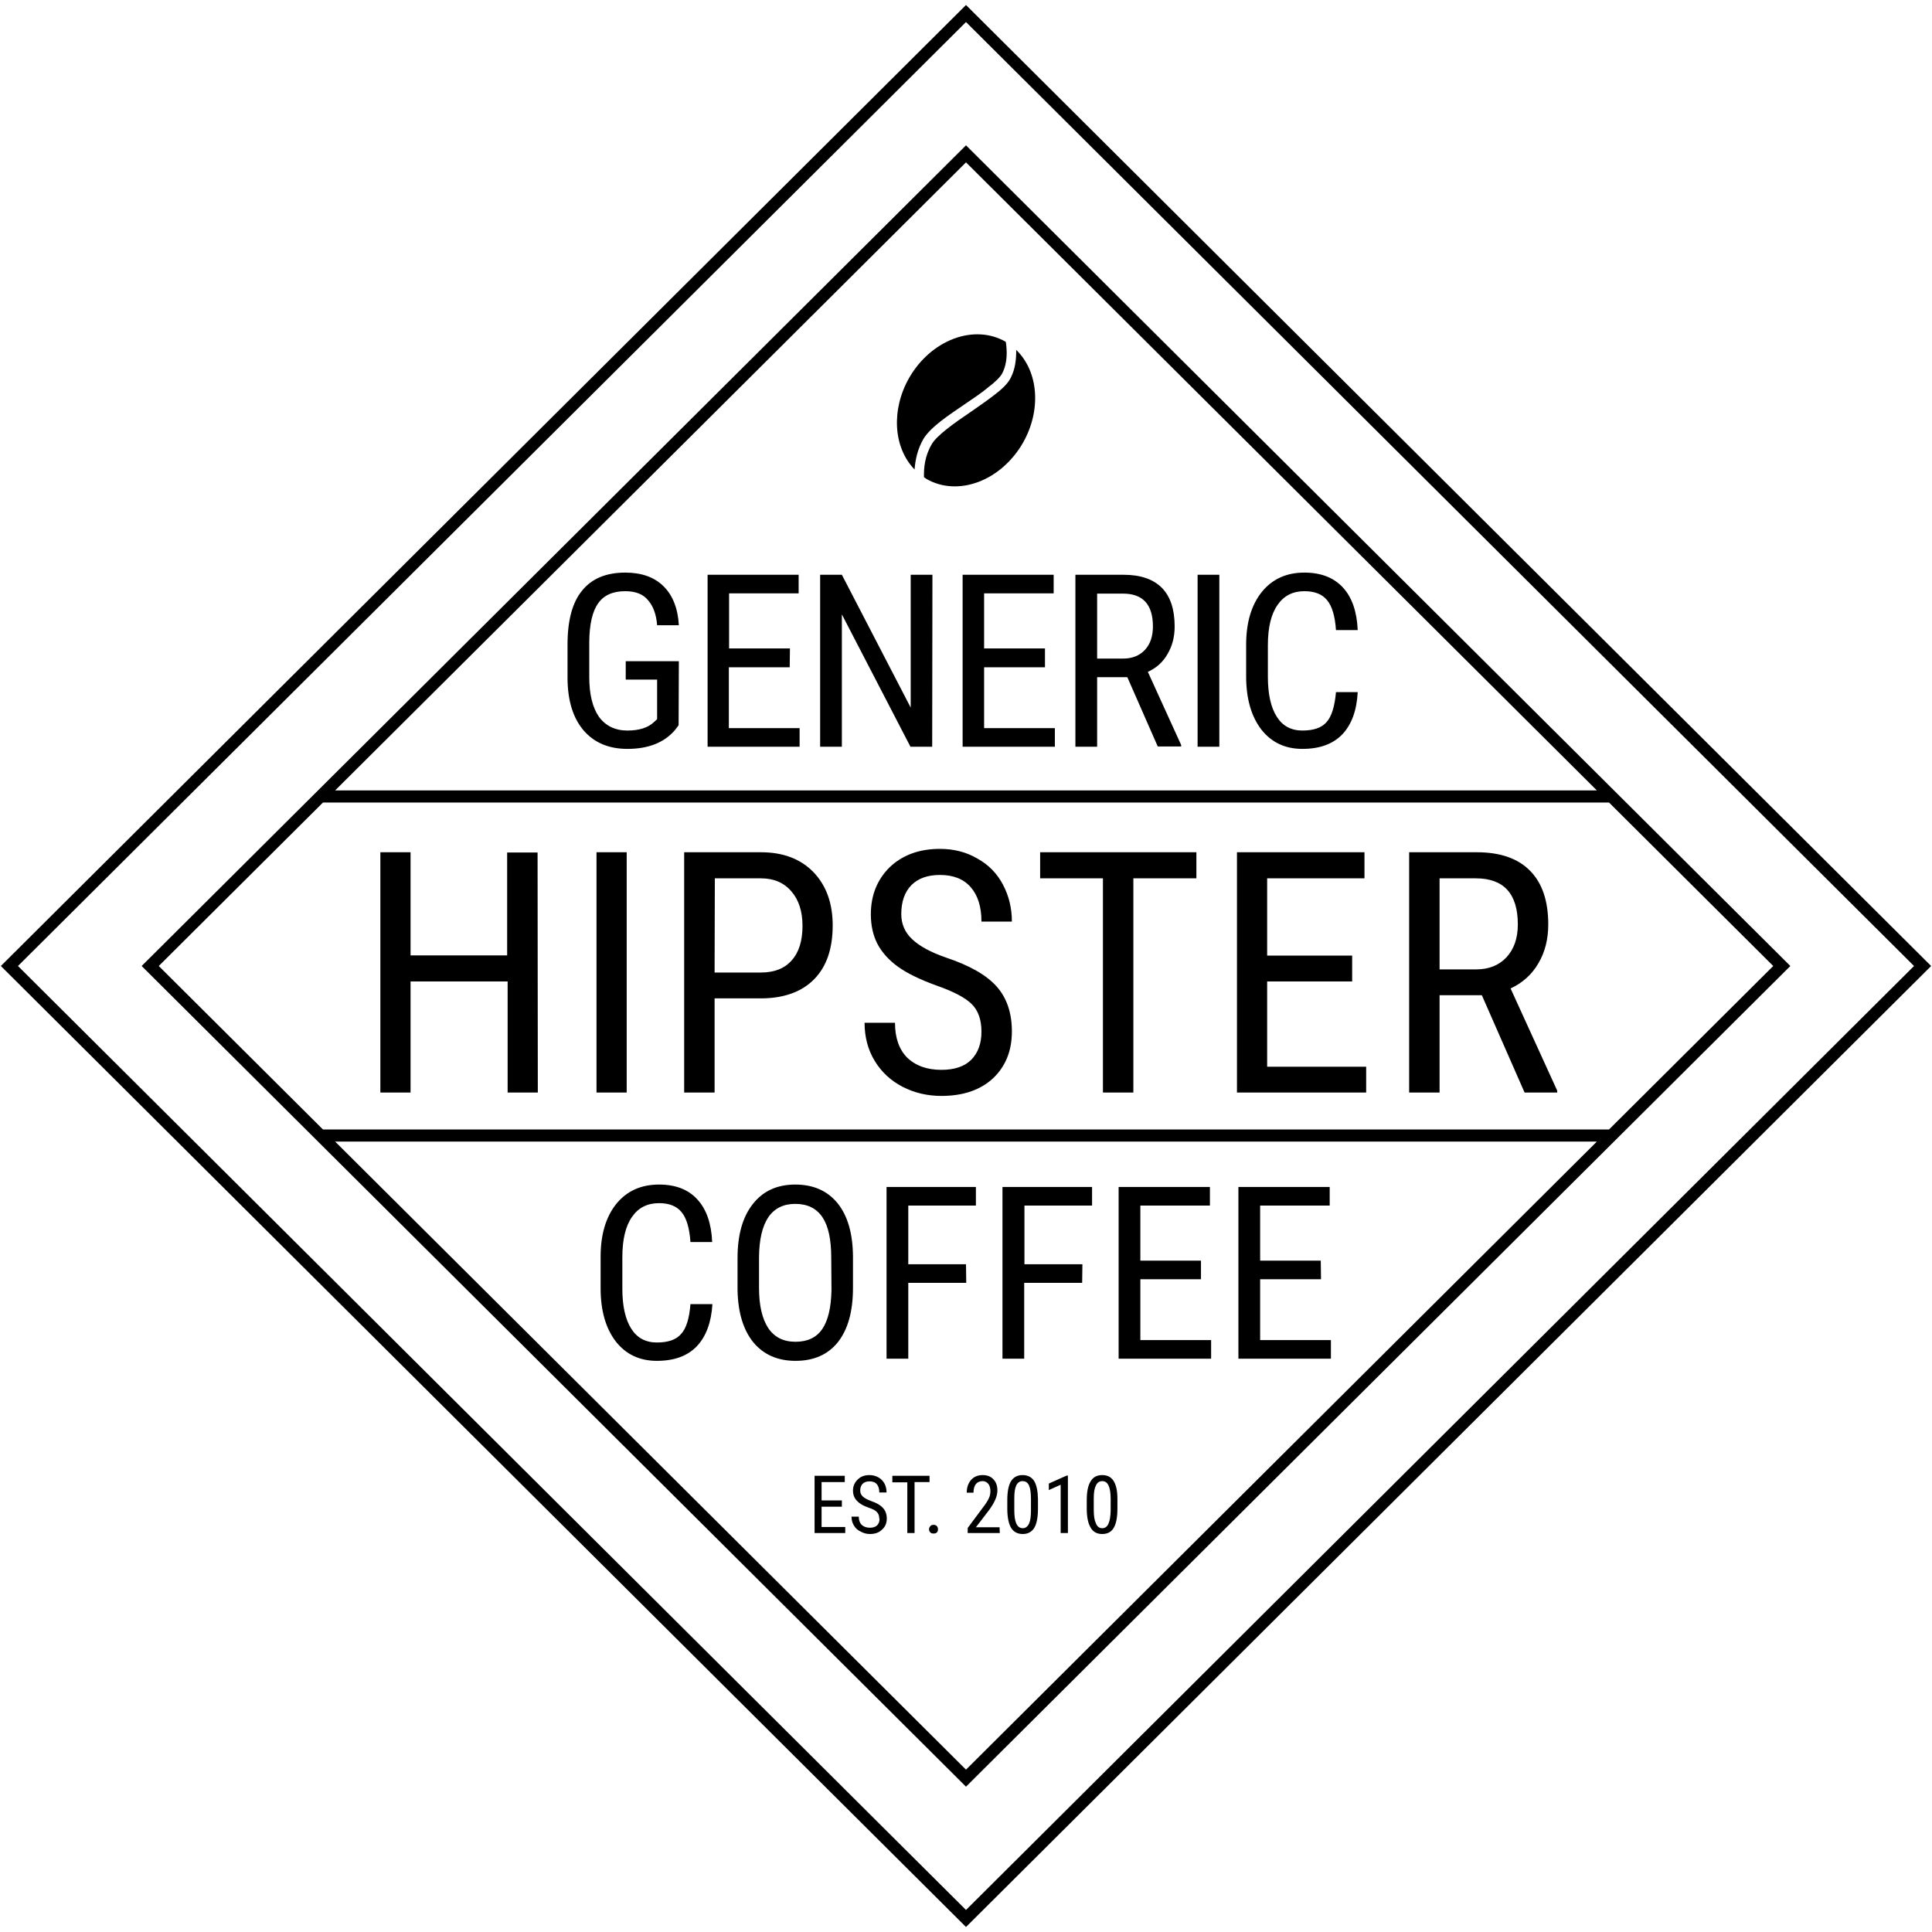
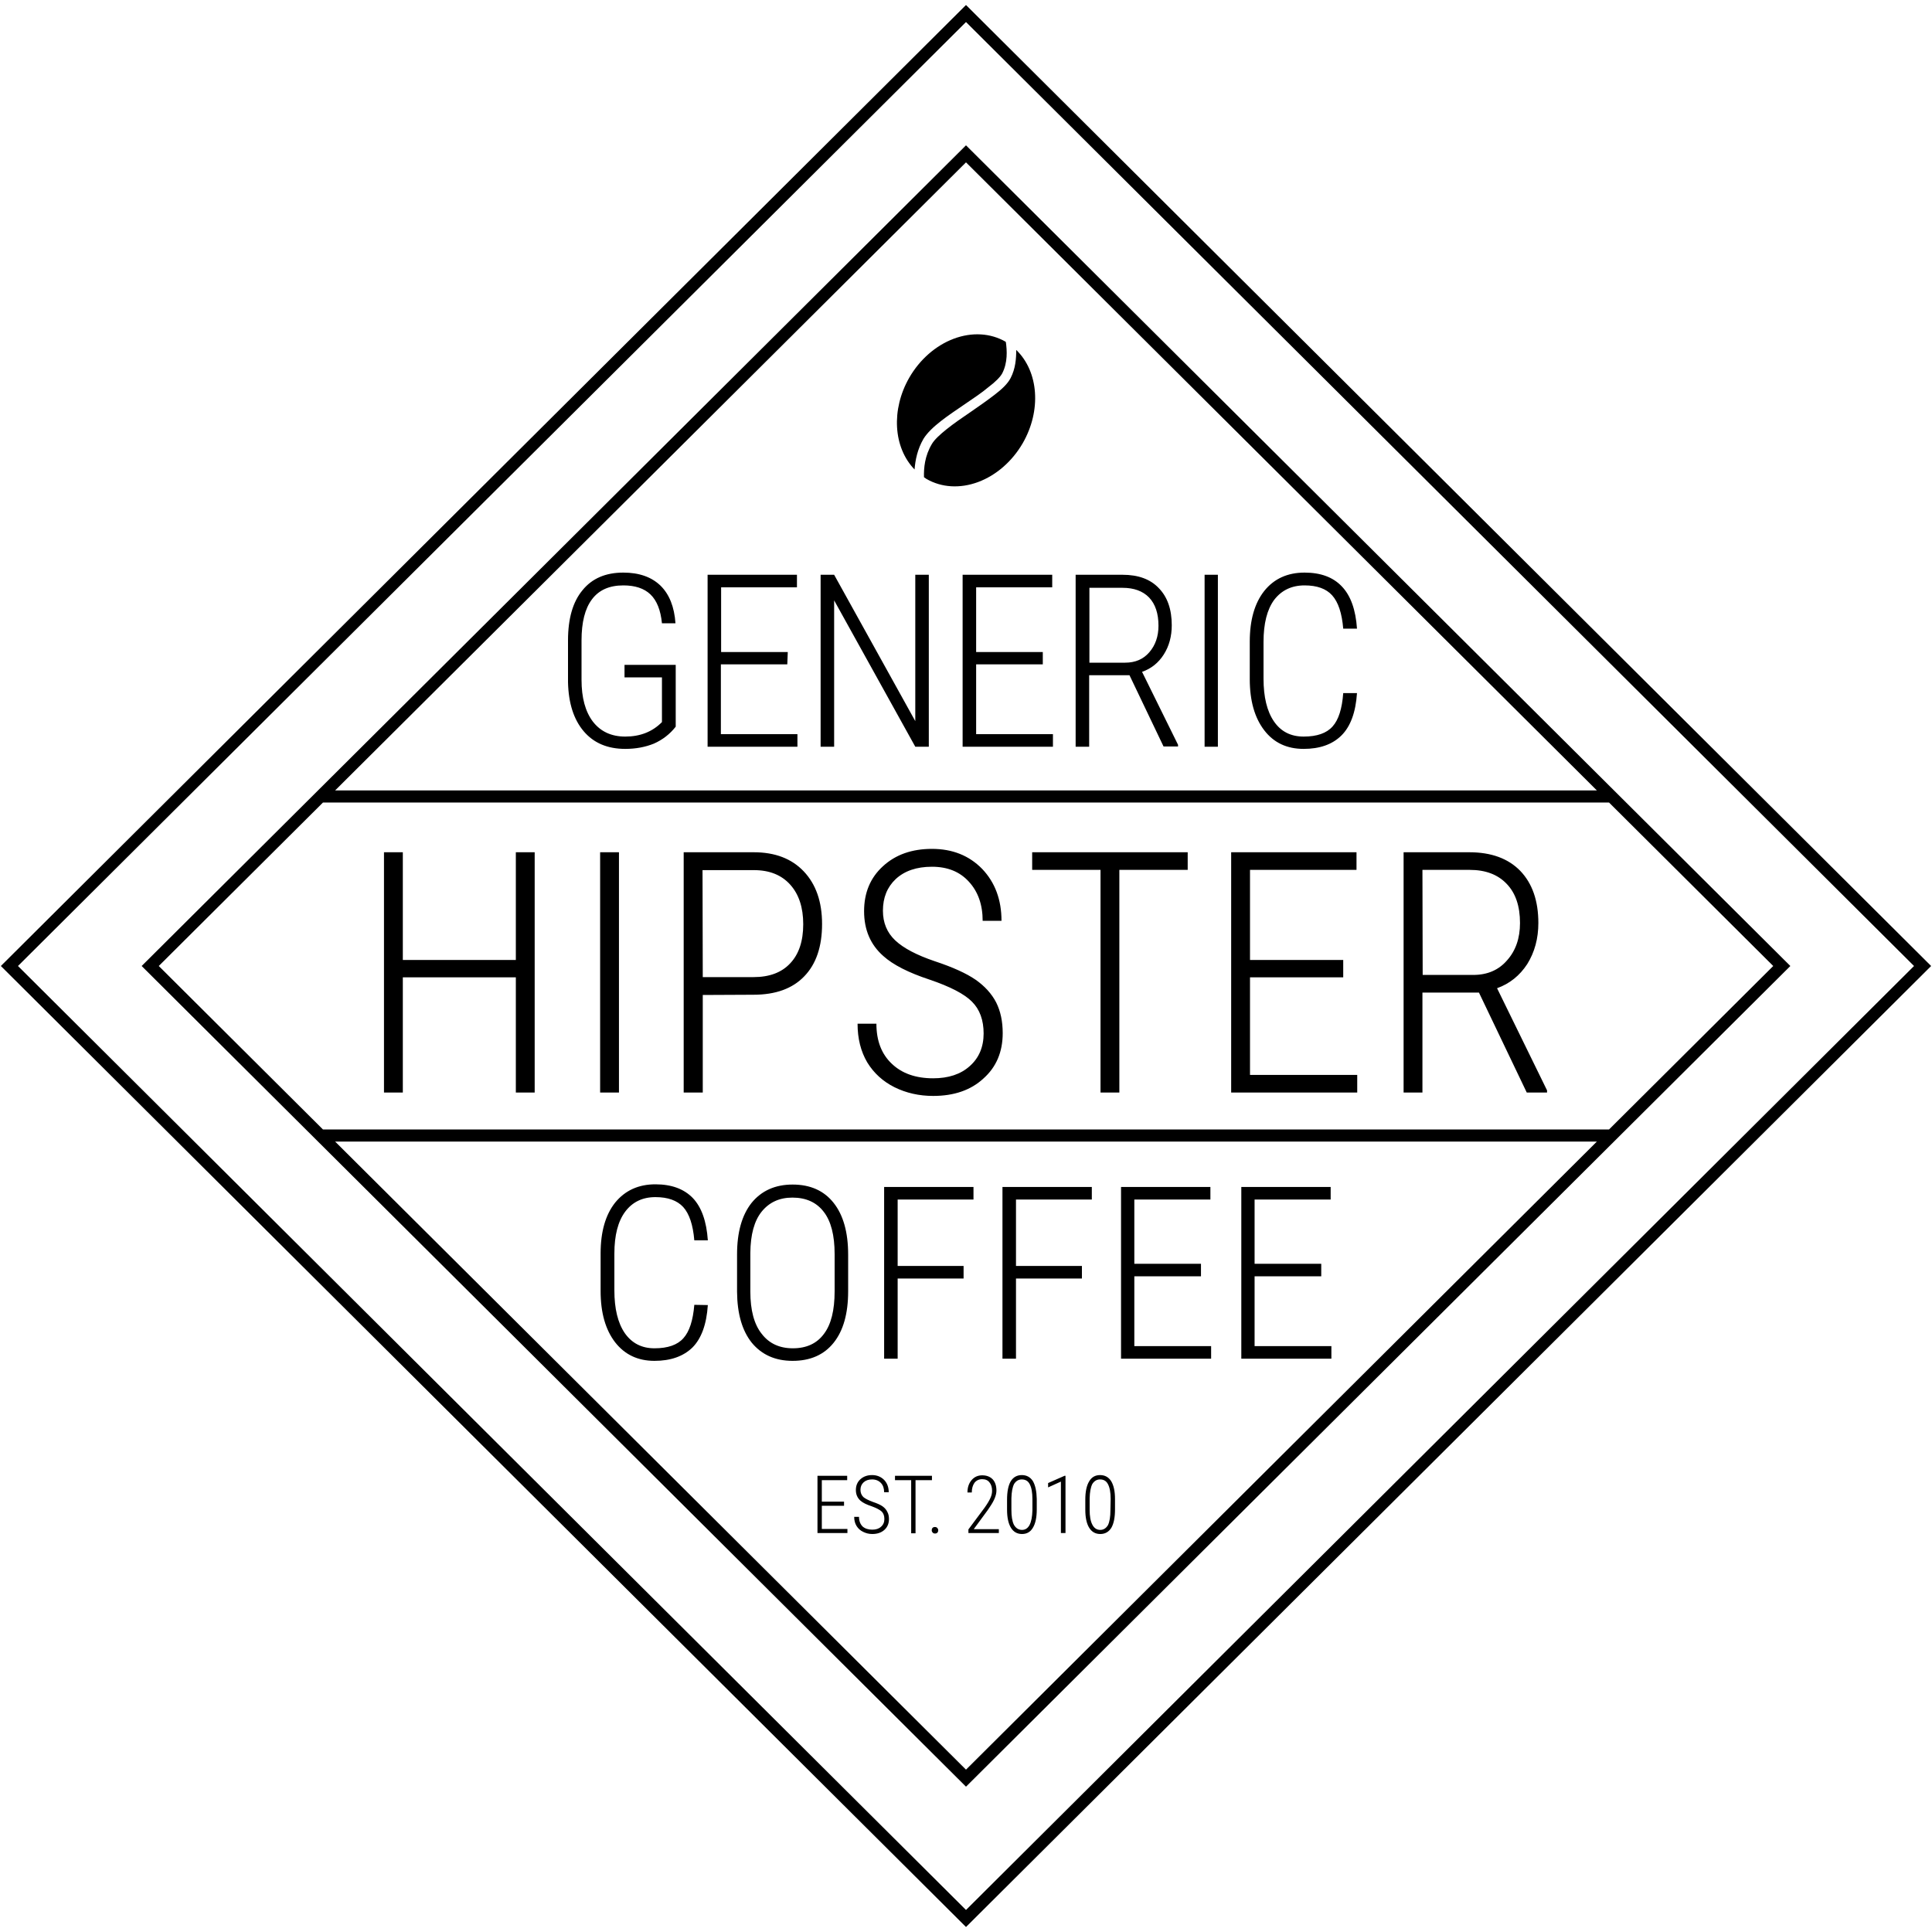
<svg xmlns="http://www.w3.org/2000/svg" viewBox="0 0 80 80">
  <path fill="none" stroke="#000" stroke-width=".5" d="M13.18 47.02h53.64M13.18 32.98h53.64M6.22 40L40 6.37 73.78 40 40 73.63zM.39 40L40 .56 79.61 40 40 79.44z" />
  <path d="M41.64 14.15a2.71 3.28 30 0 0-3.99 1.49 2.71 3.28 30 0 0 .22 3.8c.03-.39.12-.84.37-1.27.31-.5 1.03-.97 1.72-1.44.35-.24.7-.47.97-.7.28-.21.49-.42.57-.57.23-.45.2-.94.15-1.3a2.71 3.28 30 0 0-.01 0zm.44.34c0 .36-.03.77-.23 1.16-.13.25-.37.47-.67.7-.3.23-.64.47-.99.71-.7.47-1.4.98-1.6 1.32-.3.5-.34 1-.33 1.38a2.71 3.28 30 0 0 .1.07 2.71 3.28 30 0 0 3.99-1.48 2.71 3.28 30 0 0-.27-3.86z" />
-   <g style="line-height:125%;-inkscape-font-specification:'Roboto Condensed, Light';font-variant-ligatures:normal;font-variant-caps:normal;font-variant-numeric:normal;font-feature-settings:normal;text-align:center" aria-label="HIPSTER" font-family="Roboto Condensed" font-size="14" font-weight="300" letter-spacing=".19" text-anchor="middle" word-spacing="0">
-     <path style="-inkscape-font-specification:'Roboto Condensed, Light';font-variant-ligatures:normal;font-variant-caps:normal;font-variant-numeric:normal;font-feature-settings:normal;text-align:center" d="M22.27 45.24h-1.25v-4.6H17v4.6h-1.25v-9.95H17v4.27h4V35.3h1.26zM25.95 45.24H24.7v-9.95h1.25zM29.59 41.34v3.9h-1.26v-9.95h3.18q1.38 0 2.18.83.79.83.79 2.2 0 1.44-.76 2.22-.75.77-2.12.8zm0-1.07h1.92q.83 0 1.27-.5.45-.5.45-1.43 0-.9-.46-1.43-.46-.54-1.26-.54H29.6zM40.64 42.72q0-.74-.4-1.14-.4-.4-1.46-.77-1.05-.38-1.61-.79-.56-.41-.84-.94-.27-.53-.27-1.22 0-1.18.78-1.95.8-.76 2.08-.76.87 0 1.55.4.69.38 1.06 1.08.37.7.37 1.53h-1.26q0-.92-.45-1.43-.44-.5-1.27-.5-.76 0-1.18.42-.42.43-.42 1.2 0 .62.45 1.04.45.43 1.4.76 1.47.49 2.1 1.2.63.71.63 1.86 0 1.2-.78 1.94-.79.73-2.14.73-.87 0-1.61-.38-.73-.38-1.15-1.07-.42-.69-.42-1.58h1.26q0 .93.5 1.44.53.51 1.42.51.82 0 1.24-.42.42-.43.42-1.16zM49.54 36.37h-2.61v8.87h-1.26v-8.87h-2.6v-1.08h6.47zM55.99 40.64h-3.52v3.53h4.1v1.07h-5.35v-9.95h5.28v1.08h-4.03v3.2h3.52zM61.36 41.21h-1.75v4.03h-1.26v-9.95h2.8q1.45 0 2.2.76.76.76.76 2.23 0 .92-.41 1.61-.4.69-1.15 1.04l1.93 4.23v.08h-1.35zm-1.75-1.07h1.52q.78 0 1.25-.5.47-.51.47-1.36 0-1.91-1.74-1.91h-1.5z" />
-   </g>
-   <g style="line-height:125%;-inkscape-font-specification:'Roboto Condensed, Light';font-variant-ligatures:normal;font-variant-caps:normal;font-variant-numeric:normal;font-feature-settings:normal;text-align:center" aria-label="COFFEE" font-family="Roboto Condensed" font-size="10" font-weight="300" letter-spacing="0" text-anchor="middle" word-spacing="0">
-     <path style="-inkscape-font-specification:'Roboto Condensed, Light';font-variant-ligatures:normal;font-variant-caps:normal;font-variant-numeric:normal;font-feature-settings:normal;text-align:center" d="M29.5 54q-.07 1.14-.65 1.75-.58.6-1.65.6-1.07 0-1.7-.8-.63-.82-.63-2.21v-1.3q0-1.38.65-2.19.65-.8 1.77-.8 1.03 0 1.59.62.56.61.61 1.76h-.9q-.06-.87-.37-1.24-.3-.37-.93-.37-.73 0-1.12.57-.4.57-.4 1.67v1.3q0 1.08.37 1.66.36.57 1.06.57.7 0 1-.35.32-.34.39-1.24zM35.32 53.33q0 1.45-.62 2.24-.62.78-1.76.78-1.1 0-1.74-.76-.63-.77-.66-2.16v-1.34q0-1.43.63-2.23.63-.81 1.76-.81 1.12 0 1.75.77.63.78.64 2.21zm-.9-1.25q0-1.13-.36-1.67-.37-.56-1.13-.56-.74 0-1.12.56-.37.56-.38 1.64v1.28q0 1.08.38 1.66.38.57 1.13.57.75 0 1.11-.53.36-.53.38-1.62zM40.01 53.12h-2.4v3.14h-.9v-7.11h3.7v.77h-2.8v2.43H40zM44.81 53.12h-2.4v3.14h-.9v-7.11h3.71v.77h-2.8v2.43h2.4zM49.73 52.97h-2.51v2.52h2.93v.77h-3.83v-7.11h3.78v.77h-2.88v2.28h2.51zM54.7 52.97h-2.52v2.52h2.93v.77h-3.83v-7.11h3.78v.77h-2.88v2.28h2.51z" />
-   </g>
-   <g style="line-height:125%;-inkscape-font-specification:'Roboto Condensed, Light';font-variant-ligatures:normal;font-variant-caps:normal;font-variant-numeric:normal;font-feature-settings:normal;text-align:center" aria-label="GENERIC" font-family="Roboto Condensed" font-size="10" font-weight="300" letter-spacing="-.29" text-anchor="middle" word-spacing="0">
-     <path style="-inkscape-font-specification:'Roboto Condensed, Light';font-variant-ligatures:normal;font-variant-caps:normal;font-variant-numeric:normal;font-feature-settings:normal;text-align:center" d="M28.1 30.03l-.15.2q-.67.78-1.97.78-1.15 0-1.81-.76-.66-.77-.67-2.16v-1.4q0-1.5.6-2.23.6-.75 1.79-.75 1.01 0 1.58.56.58.57.64 1.62h-.9q-.05-.66-.37-1.03-.3-.38-.95-.38-.77 0-1.12.5-.36.5-.37 1.6v1.45q0 1.07.4 1.65.42.57 1.18.57.73 0 1.1-.35l.13-.12v-1.64h-1.3v-.76h2.2zM32.7 27.63h-2.52v2.52h2.93v.77H29.3V23.8h3.77v.77h-2.88v2.28h2.52zM38.6 30.92h-.9l-2.84-5.48v5.48h-.9V23.8h.9l2.85 5.5v-5.5h.9zM43.27 27.63h-2.52v2.52h2.93v.77h-3.82V23.8h3.77v.77h-2.88v2.28h2.52zM46.68 28.04h-1.25v2.88h-.9V23.8h2q1.04 0 1.58.54.53.54.53 1.6 0 .65-.3 1.15-.28.49-.81.73l1.38 3.03v.06h-.97zm-1.25-.77h1.08q.56 0 .9-.36.33-.36.33-.97 0-1.36-1.24-1.36h-1.07zM50.49 30.92h-.9V23.8h.9zM56.22 28.66q-.06 1.14-.64 1.75-.58.6-1.65.6-1.07 0-1.7-.8-.63-.82-.63-2.21v-1.3q0-1.38.65-2.19.65-.8 1.76-.8 1.03 0 1.6.62.56.61.61 1.76h-.9q-.06-.87-.37-1.24-.3-.37-.94-.37-.72 0-1.11.57-.4.57-.4 1.67v1.3q0 1.08.37 1.66.36.57 1.06.57.7 0 1-.35.31-.34.39-1.24z" />
-   </g>
-   <g style="line-height:125%;-inkscape-font-specification:'Roboto Condensed, Light';font-variant-ligatures:normal;font-variant-caps:normal;font-variant-numeric:normal;font-feature-settings:normal;text-align:center" aria-label="EST. 2010" font-family="Roboto Condensed" font-size="3.33" font-weight="300" letter-spacing="0" text-anchor="middle" word-spacing="0">
-     <path style="-inkscape-font-specification:'Roboto Condensed, Light';font-variant-ligatures:normal;font-variant-caps:normal;font-variant-numeric:normal;font-feature-settings:normal;text-align:center" d="M34.86 62.39h-.84v.84H35v.25h-1.27v-2.37h1.25v.26h-.96v.76h.84zM36.41 62.89q0-.18-.1-.28-.09-.1-.34-.18-.25-.09-.38-.19t-.2-.22q-.07-.13-.07-.3 0-.27.2-.46.18-.18.48-.18.21 0 .38.1.16.09.25.26.08.16.08.36h-.3q0-.22-.1-.34-.1-.12-.3-.12-.19 0-.29.1-.1.1-.1.28 0 .15.11.25t.33.18q.35.12.5.29.16.17.16.44 0 .29-.2.46-.18.18-.5.18-.2 0-.38-.1-.18-.08-.28-.25-.1-.16-.1-.37h.3q0 .22.12.34.13.12.34.12.2 0 .3-.1.1-.1.1-.27zM38.49 61.37h-.62v2.11h-.3v-2.1h-.62v-.27h1.54zM38.47 63.33q0-.08.05-.13.04-.06.14-.06.09 0 .14.06.04.05.04.13 0 .07-.04.12-.05.05-.14.05-.1 0-.14-.05-.05-.05-.05-.12zM41.4 63.48h-1.33v-.21l.67-.9q.15-.2.21-.34.06-.13.06-.28 0-.19-.08-.3-.1-.12-.24-.12-.18 0-.28.12-.1.13-.1.36h-.28q0-.32.18-.53.18-.2.48-.2.29 0 .45.18.16.17.16.46 0 .35-.36.83l-.53.69h.98zM42.98 62.47q0 .53-.15.79-.16.26-.48.26-.32 0-.48-.25-.15-.25-.16-.75v-.4q0-.53.15-.78.16-.26.48-.26.32 0 .48.24.15.25.16.74zm-.29-.4q0-.38-.08-.56-.08-.18-.27-.18-.17 0-.26.18-.08.17-.08.52v.5q0 .37.08.55.09.2.27.2.17 0 .26-.19.08-.17.08-.54zM44.22 63.48h-.3v-2l-.49.22v-.27l.74-.33h.05zM46.27 62.47q0 .53-.15.79t-.48.26q-.32 0-.47-.25-.16-.25-.17-.75v-.4q0-.53.16-.78.15-.26.48-.26.32 0 .47.24.16.25.16.74zm-.28-.4q0-.38-.09-.56-.08-.18-.26-.18t-.26.18q-.09.17-.09.52v.5q0 .37.09.55.08.2.26.2t.26-.19q.08-.17.09-.54z" />
+   <g font-family="Roboto Condensed" font-weight="300" letter-spacing="0" text-anchor="middle" word-spacing="0">
+     <g aria-label="HIPSTER" font-size="14" letter-spacing=".19" style="line-height:125%;-inkscape-font-specification:'Roboto Condensed, Light';font-variant-ligatures:normal;font-variant-caps:normal;font-variant-numeric:normal;font-feature-settings:normal;text-align:center">
+       <path d="M22.14 45.24h-.78v-4.77h-4.68v4.77h-.78v-9.95h.78v4.46h4.68v-4.46h.78zM25.63 45.24h-.78v-9.95h.78zM29.1 41.2v4.04h-.79v-9.95h2.9q1.32 0 2.07.79.76.8.76 2.18 0 1.41-.74 2.17-.73.76-2.1.76zm0-.74h2.1q.99 0 1.52-.57.54-.57.54-1.62 0-1.04-.54-1.64-.54-.6-1.5-.6h-2.13zM40.73 42.8q0-.84-.48-1.32-.47-.48-1.77-.92-1.3-.43-1.9-.97-.8-.7-.8-1.86 0-1.15.78-1.86.78-.72 2.03-.72 1.27 0 2.08.83.8.84.8 2.15h-.78q0-1-.57-1.62-.56-.62-1.53-.62-.95 0-1.5.51-.53.5-.53 1.31 0 .75.51 1.23t1.63.86q1.12.37 1.7.77.57.4.85.94.27.54.27 1.27 0 1.17-.8 1.88-.78.72-2.08.72-.87 0-1.6-.36-.72-.36-1.13-1.03-.4-.68-.4-1.6h.78q0 1.06.64 1.66.63.6 1.71.6.95 0 1.51-.5.58-.51.58-1.36zM49.18 36.02h-2.83v9.22h-.78v-9.22h-2.83v-.73h6.44zM55.62 40.47h-3.86v4.04h4.44v.73h-5.22v-9.95h5.19v.73h-4.41v3.73h3.86zM61.24 41.1H58.9v4.14h-.78v-9.95h2.72q1.36 0 2.11.77.75.78.75 2.16 0 .96-.46 1.7-.47.72-1.25 1l2.07 4.23v.09h-.84zm-2.33-.73H61q.88 0 1.4-.6.54-.6.54-1.55 0-1.05-.55-1.62-.55-.58-1.53-.58H58.9z" style="-inkscape-font-specification:'Roboto Condensed, Light';font-variant-ligatures:normal;font-variant-caps:normal;font-variant-numeric:normal;font-feature-settings:normal;text-align:center" />
+     </g>
+     <g aria-label="COFFEE" font-size="10" style="line-height:125%;-inkscape-font-specification:'Roboto Condensed, Light';font-variant-ligatures:normal;font-variant-caps:normal;font-variant-numeric:normal;font-feature-settings:normal;text-align:center">
+       <path d="M29.31 54.04q-.08 1.2-.64 1.76-.57.55-1.57.55-1.03 0-1.63-.77-.6-.78-.6-2.12V51.9q0-1.34.6-2.1.62-.76 1.67-.76 1 0 1.55.57.54.57.62 1.75h-.56q-.08-.96-.46-1.38-.38-.41-1.15-.41-.8 0-1.25.6-.45.6-.45 1.74v1.52q0 1.14.43 1.77.44.63 1.23.63.83 0 1.2-.42.37-.41.45-1.38zM35.12 53.47q0 1.38-.6 2.13t-1.7.75q-1.07 0-1.69-.75-.6-.75-.61-2.11v-1.55q0-1.37.6-2.13.62-.76 1.7-.76 1.1 0 1.7.76.6.76.6 2.14zm-.56-1.54q0-1.17-.45-1.75-.45-.59-1.3-.59-.8 0-1.27.58-.46.57-.47 1.71v1.6q0 1.16.47 1.75.46.6 1.29.6.85 0 1.29-.6.44-.58.44-1.76zM39.9 52.94h-2.73v3.32h-.56v-7.11h3.7v.52h-3.14v2.75h2.73zM44.8 52.94h-2.73v3.32h-.56v-7.11h3.7v.52h-3.14v2.75h2.73zM49.73 52.85h-2.76v2.89h3.18v.52h-3.73v-7.11h3.7v.52h-3.15v2.66h2.76zM54.71 52.85h-2.76v2.89h3.18v.52H51.4v-7.11h3.7v.52h-3.15v2.66h2.76z" style="-inkscape-font-specification:'Roboto Condensed, Light';font-variant-ligatures:normal;font-variant-caps:normal;font-variant-numeric:normal;font-feature-settings:normal;text-align:center" />
+     </g>
+     <g aria-label="GENERIC" font-size="10" letter-spacing="-.29" style="line-height:125%;-inkscape-font-specification:'Roboto Condensed, Light';font-variant-ligatures:normal;font-variant-caps:normal;font-variant-numeric:normal;font-feature-settings:normal;text-align:center">
+       <path d="M27.98 30.09q-.36.46-.9.7-.54.22-1.19.22-1.1 0-1.72-.73-.62-.73-.65-2.03v-1.73q0-1.36.6-2.08.59-.73 1.69-.73.98 0 1.54.54.55.54.62 1.56h-.56q-.08-.82-.48-1.2-.39-.37-1.12-.37-.87 0-1.3.58-.43.57-.43 1.7v1.63q0 1.11.47 1.73.48.62 1.34.62.93 0 1.52-.6v-1.85h-1.55v-.52h2.12zM32.6 27.51h-2.75v2.89h3.17v.52H29.3V23.8H33v.52h-3.14V27h2.76zM38.46 30.92h-.56l-3.36-6.06v6.06h-.56V23.8h.56l3.36 6.06v-6.06h.56zM43.18 27.51h-2.76v2.89h3.18v.52h-3.74V23.8h3.71v.52h-3.15V27h2.76zM46.77 27.96H45.1v2.96h-.56V23.8h1.94q.98 0 1.5.55.54.55.54 1.54 0 .69-.33 1.21t-.9.72l1.49 3.02v.07h-.6zm-1.66-.52h1.48q.63 0 1-.43.38-.44.38-1.1 0-.76-.39-1.17-.39-.4-1.1-.4h-1.37zM50.43 30.92h-.55V23.8h.55zM56.19 28.7q-.08 1.2-.65 1.76-.56.55-1.56.55-1.04 0-1.63-.77-.6-.78-.6-2.12v-1.55q0-1.34.6-2.1.61-.76 1.67-.76 1 0 1.54.57.55.57.63 1.75h-.57q-.08-.96-.46-1.38-.37-.41-1.14-.41-.8 0-1.26.6-.44.6-.44 1.74v1.52q0 1.14.43 1.77.43.63 1.23.63.83 0 1.2-.42.37-.41.44-1.38z" style="-inkscape-font-specification:'Roboto Condensed, Light';font-variant-ligatures:normal;font-variant-caps:normal;font-variant-numeric:normal;font-feature-settings:normal;text-align:center" />
+     </g>
+     <g aria-label="EST. 2010" font-size="3.33" style="line-height:125%;-inkscape-font-specification:'Roboto Condensed, Light';font-variant-ligatures:normal;font-variant-caps:normal;font-variant-numeric:normal;font-feature-settings:normal;text-align:center">
+       <path d="M34.95 62.35h-.92v.96h1.06v.17h-1.24v-2.37h1.23v.18h-1.05v.89h.92zM36.62 62.9q0-.2-.11-.31-.12-.11-.42-.22-.31-.1-.46-.23-.19-.17-.19-.44 0-.28.19-.45.19-.17.48-.17.3 0 .5.2.19.2.19.51h-.19q0-.24-.13-.38-.14-.15-.37-.15-.22 0-.35.12-.13.12-.13.31 0 .18.12.3.12.1.39.2.27.09.4.18.14.1.2.23.07.12.07.3 0 .28-.19.45-.19.17-.5.17-.2 0-.38-.09-.17-.08-.27-.24-.1-.16-.1-.38h.2q0 .25.15.4.15.13.4.13.23 0 .36-.12.14-.12.14-.32zM38.59 61.29h-.68v2.2h-.18v-2.2h-.67v-.18h1.53zM38.58 63.37q0-.06.03-.1.04-.04.1-.04.07 0 .1.04.04.04.04.1 0 .05-.03.09-.04.04-.1.04-.07 0-.1-.04-.04-.04-.04-.1zM41.36 63.48H40.1v-.15l.67-.9q.17-.24.24-.4.07-.15.07-.3 0-.22-.11-.35-.1-.13-.3-.13-.2 0-.32.15-.11.16-.11.4h-.18q0-.31.17-.51t.44-.2q.27 0 .43.16.16.17.16.47 0 .28-.26.66l-.1.15-.58.79h1.04zM42.93 62.5q0 .5-.16.76-.15.26-.45.26-.3 0-.46-.26-.16-.26-.16-.75v-.41q0-.5.15-.76.16-.26.46-.26.3 0 .46.25.15.26.16.74zm-.18-.43q0-.4-.11-.61-.1-.2-.33-.2-.2 0-.32.19-.1.2-.11.59v.48q0 .4.1.61.12.22.34.22.2 0 .31-.2.11-.21.12-.61zM44.12 63.48h-.19v-2.13l-.53.24v-.18l.68-.3h.04zM46.17 62.5q0 .5-.15.76-.16.26-.46.26-.3 0-.46-.26-.16-.26-.16-.75v-.41q0-.5.16-.76.15-.26.45-.26.3 0 .46.25.16.26.16.74zm-.18-.43q0-.4-.11-.61-.1-.2-.33-.2-.2 0-.32.19-.1.2-.11.59v.48q0 .4.11.61.11.22.33.22.2 0 .32-.2.1-.21.1-.61z" style="-inkscape-font-specification:'Roboto Condensed, Light';font-variant-ligatures:normal;font-variant-caps:normal;font-variant-numeric:normal;font-feature-settings:normal;text-align:center" />
+     </g>
  </g>
</svg>
